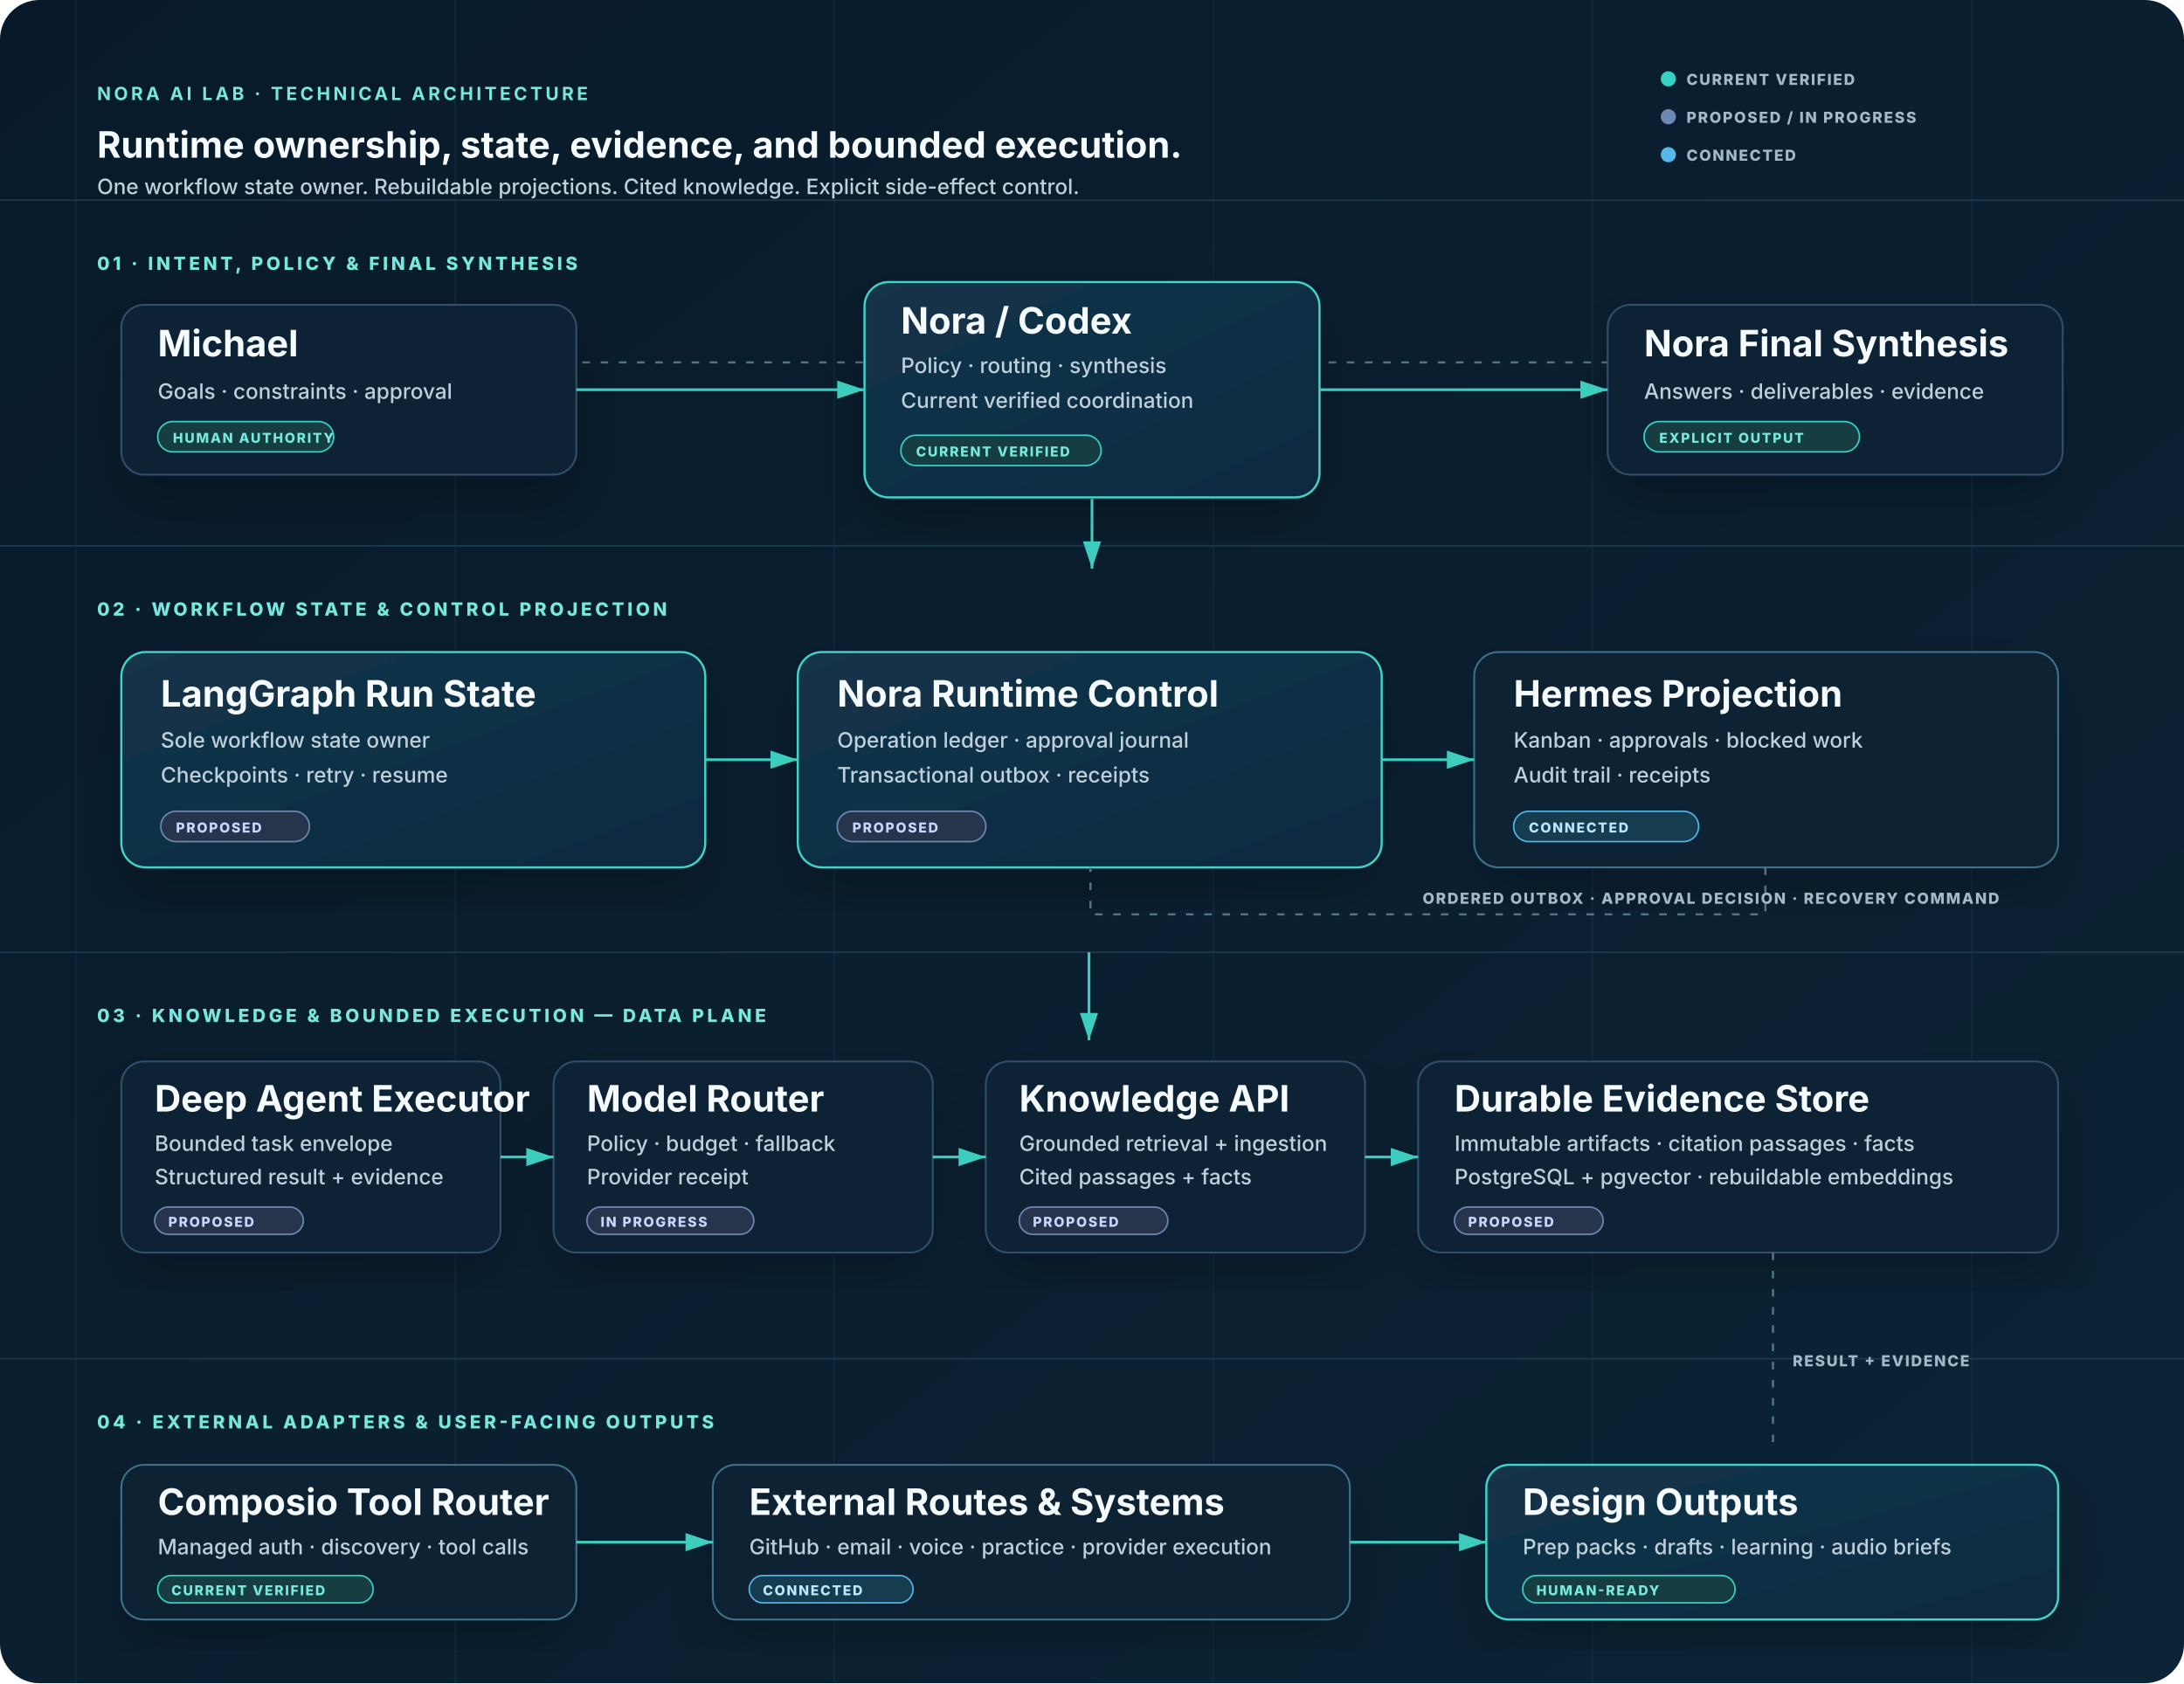
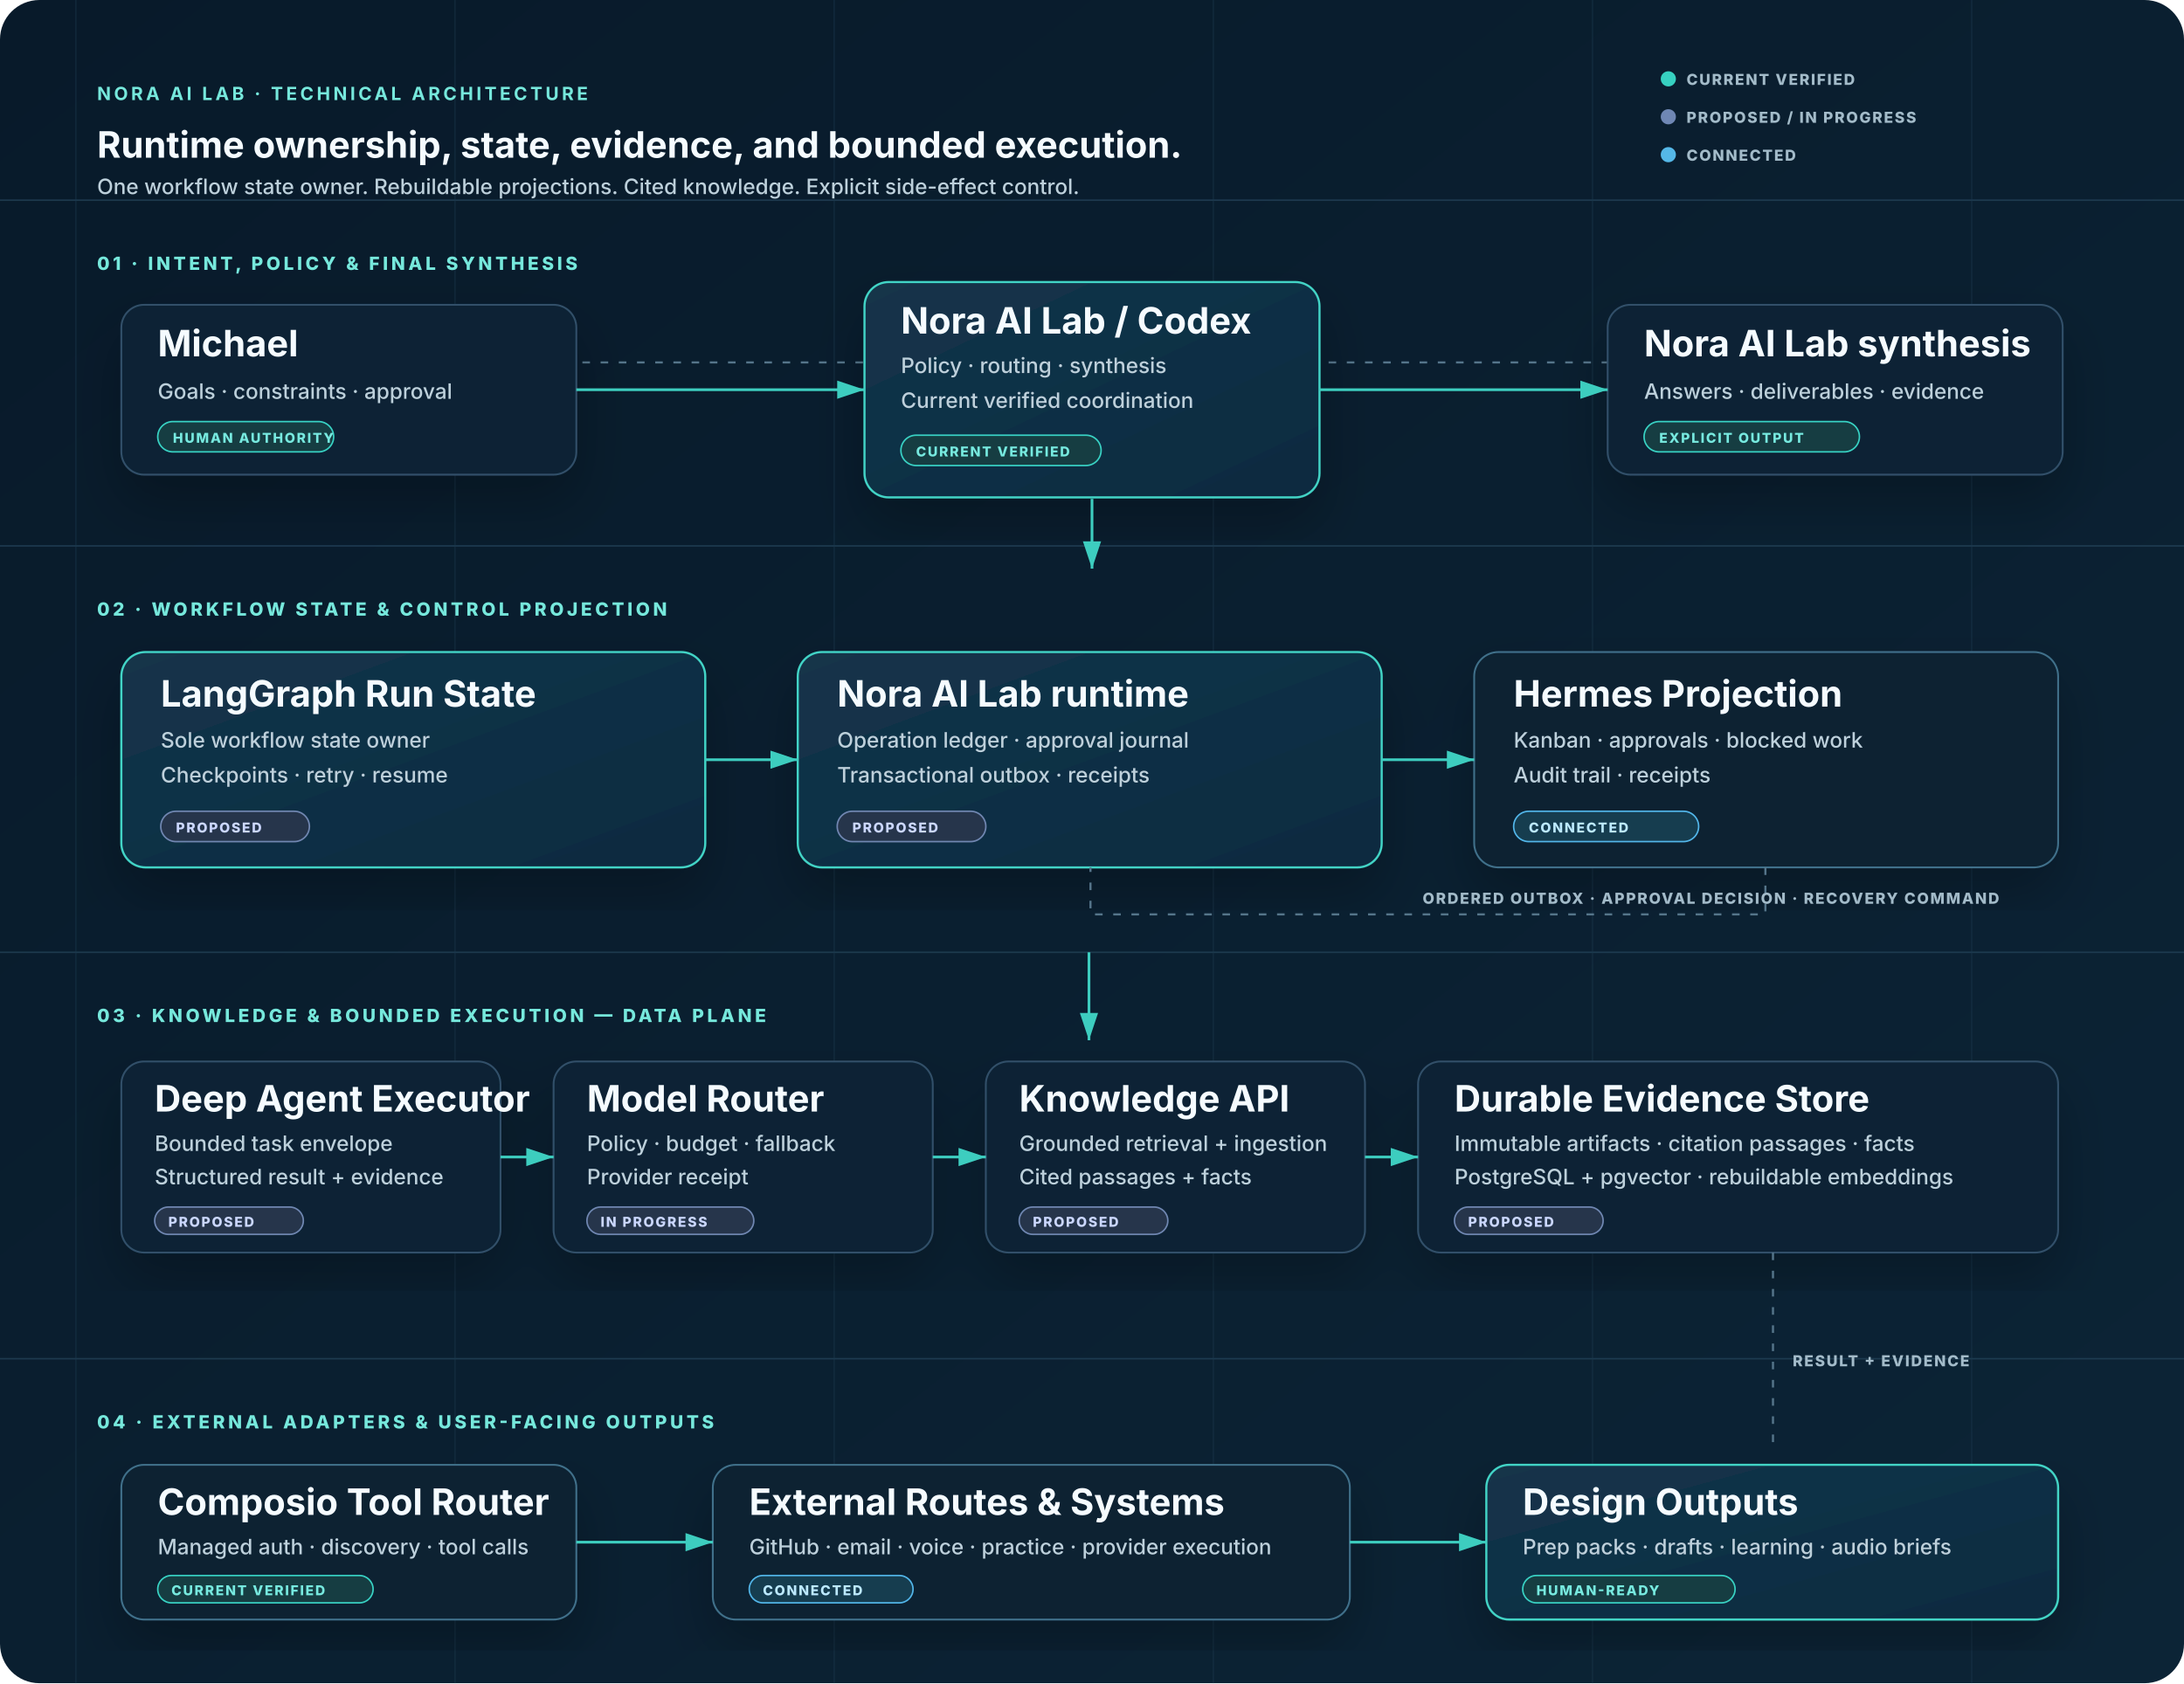
<svg xmlns="http://www.w3.org/2000/svg" viewBox="0 0 1440 1110" role="img" aria-labelledby="title desc">
  <defs>
    <linearGradient id="canvas" x1="0" y1="0" x2="1" y2="1">
      <stop stop-color="#081a2a" />
      <stop offset="1" stop-color="#0c2436" />
    </linearGradient>
    <linearGradient id="core" x1="0" y1="0" x2="1" y2="1">
      <stop stop-color="#12344a" />
      <stop offset="1" stop-color="#102b40" />
    </linearGradient>
    <linearGradient id="accent" x1="0" y1="0" x2="1" y2="1">
      <stop stop-color="#20d4c4" />
      <stop offset="1" stop-color="#49e6c7" />
    </linearGradient>
    <filter id="shadow" x="-20%" y="-20%" width="140%" height="140%">
      <feDropShadow dx="0" dy="18" stdDeviation="18" flood-color="#010914" flood-opacity=".24" />
    </filter>
    <style>
      .sans{font-family:Inter,ui-sans-serif,system-ui,-apple-system,BlinkMacSystemFont,"Segoe UI",sans-serif}.muted{fill:#a3bbc9}.label{font-size:12px;font-weight:750;letter-spacing:2px}.title{fill:#f5fbff;font-size:24px;font-weight:730}.body{fill:#bdd0db;font-size:14px;font-weight:500}.tiny{font-size:10px;font-weight:760;letter-spacing:1px}.pill{font-size:9px;font-weight:800;letter-spacing:1px}.layer{font-size:12px;font-weight:800;letter-spacing:2.1px}.node{fill:#0c2335;stroke:#315069;stroke-width:1.2}.node-core{fill:url(#core);stroke:#42d4c6;stroke-width:1.4}.node-external{fill:#0b2031;stroke:#40708a;stroke-width:1.2}.divider{stroke:#27465b;stroke-width:1}.link{fill:none;stroke:#3dcdbf;stroke-width:1.8}.link-muted{fill:none;stroke:#55758a;stroke-width:1.4;stroke-dasharray:5 7}.status-current{fill:#123e42;stroke:#39d2c4}.status-proposed{fill:#26364c;stroke:#7087b2}.status-connected{fill:#153c50;stroke:#52b6e9}.status-scaffolded{fill:#3a3049;stroke:#b58aed}
    </style>
  </defs>
  <rect width="1440" height="1110" rx="26" fill="url(#canvas)" />
  <path d="M0 132H1440M0 360H1440M0 628H1440M0 896H1440" stroke="#24445a" stroke-opacity=".72" />
  <path d="M50 0V1110M300 0V1110M550 0V1110M800 0V1110M1050 0V1110M1300 0V1110" stroke="#1c384d" stroke-opacity=".42" />
  <text x="64" y="66" class="sans label" fill="#76e8dc">NORA AI LAB · TECHNICAL ARCHITECTURE</text>
  <text x="64" y="104" class="sans title" font-size="32">Runtime ownership, state, evidence, and bounded execution.</text>
  <text x="64" y="128" class="sans body">One workflow state owner. Rebuildable projections. Cited knowledge. Explicit side-effect control.</text>
  <g class="sans" transform="translate(1100 52)">
    <circle cx="0" cy="0" r="5" fill="#37d1c1" />
    <text x="12" y="4" class="tiny muted">CURRENT VERIFIED</text>
    <circle cx="0" cy="25" r="5" fill="#6f87b4" />
    <text x="12" y="29" class="tiny muted">PROPOSED / IN PROGRESS</text>
    <circle cx="0" cy="50" r="5" fill="#55b8e8" />
    <text x="12" y="54" class="tiny muted">CONNECTED</text>
  </g>
  <g class="sans">
    <text x="64" y="178" class="layer" fill="#76e8dc">01 · INTENT, POLICY &amp; FINAL SYNTHESIS</text>
    <path d="M96 239H1344" class="link-muted" />
    <g filter="url(#shadow)">
      <rect x="80" y="201" width="300" height="112" rx="15" class="node" />
      <text x="104" y="235" class="title">Michael</text>
      <text x="104" y="263" class="body">Goals · constraints · approval</text>
      <rect x="104" y="278" width="116" height="20" rx="10" class="status-current" />
      <text x="114" y="292" class="pill" fill="#77e9df">HUMAN AUTHORITY</text>
      <rect x="570" y="186" width="300" height="142" rx="16" class="node-core" />
-       <text x="594" y="220" class="title">Nora / Codex</text>
+       <text x="594" y="220" class="title">Nora AI Lab / Codex</text>
      <text x="594" y="246" class="body">Policy · routing · synthesis</text>
      <text x="594" y="269" class="body">Current verified coordination</text>
      <rect x="594" y="287" width="132" height="20" rx="10" class="status-current" />
      <text x="604" y="301" class="pill" fill="#77e9df">CURRENT VERIFIED</text>
      <rect x="1060" y="201" width="300" height="112" rx="15" class="node" />
-       <text x="1084" y="235" class="title">Nora Final Synthesis</text>
+       <text x="1084" y="235" class="title">Nora AI Lab synthesis</text>
      <text x="1084" y="263" class="body">Answers · deliverables · evidence</text>
      <rect x="1084" y="278" width="142" height="20" rx="10" class="status-current" />
      <text x="1094" y="292" class="pill" fill="#77e9df">EXPLICIT OUTPUT</text>
    </g>
    <path d="M380 257H570M870 257H1060" class="link" />
    <path d="M552 251l18 6-18 6M1042 251l18 6-18 6" fill="#3dcdbf" />
  </g>
  <g class="sans">
    <text x="64" y="406" class="layer" fill="#76e8dc">02 · WORKFLOW STATE &amp; CONTROL PROJECTION</text>
    <path d="M720 329V375" class="link" />
    <path d="M714 357l6 18 6-18" fill="#3dcdbf" />
    <g filter="url(#shadow)">
      <rect x="80" y="430" width="385" height="142" rx="16" class="node-core" />
      <text x="106" y="466" class="title">LangGraph Run State</text>
      <text x="106" y="493" class="body">Sole workflow state owner</text>
      <text x="106" y="516" class="body">Checkpoints · retry · resume</text>
      <rect x="106" y="535" width="98" height="20" rx="10" class="status-proposed" />
      <text x="116" y="549" class="pill" fill="#cbd7ff">PROPOSED</text>
      <rect x="526" y="430" width="385" height="142" rx="16" class="node-core" />
-       <text x="552" y="466" class="title">Nora Runtime Control</text>
+       <text x="552" y="466" class="title">Nora AI Lab runtime</text>
      <text x="552" y="493" class="body">Operation ledger · approval journal</text>
      <text x="552" y="516" class="body">Transactional outbox · receipts</text>
      <rect x="552" y="535" width="98" height="20" rx="10" class="status-proposed" />
      <text x="562" y="549" class="pill" fill="#cbd7ff">PROPOSED</text>
      <rect x="972" y="430" width="385" height="142" rx="16" class="node-external" />
      <text x="998" y="466" class="title">Hermes Projection</text>
      <text x="998" y="493" class="body">Kanban · approvals · blocked work</text>
      <text x="998" y="516" class="body">Audit trail · receipts</text>
      <rect x="998" y="535" width="122" height="20" rx="10" class="status-connected" />
      <text x="1008" y="549" class="pill" fill="#bce9ff">CONNECTED</text>
    </g>
    <path d="M465 501H526M911 501H972" class="link" />
    <path d="M508 495l18 6-18 6M954 495l18 6-18 6" fill="#3dcdbf" />
    <path d="M1164 572V603H719V572" class="link-muted" />
    <text x="938" y="596" class="tiny muted">ORDERED OUTBOX · APPROVAL DECISION · RECOVERY COMMAND</text>
  </g>
  <g class="sans">
    <text x="64" y="674" class="layer" fill="#76e8dc">03 · KNOWLEDGE &amp; BOUNDED EXECUTION — DATA PLANE</text>
    <g filter="url(#shadow)">
      <rect x="80" y="700" width="250" height="126" rx="15" class="node" />
      <text x="102" y="733" class="title" font-size="21">Deep Agent Executor</text>
      <text x="102" y="759" class="body">Bounded task envelope</text>
      <text x="102" y="781" class="body">Structured result + evidence</text>
      <rect x="102" y="796" width="98" height="18" rx="9" class="status-proposed" />
      <text x="111" y="809" class="pill" fill="#cbd7ff">PROPOSED</text>
      <rect x="365" y="700" width="250" height="126" rx="15" class="node" />
      <text x="387" y="733" class="title" font-size="21">Model Router</text>
      <text x="387" y="759" class="body">Policy · budget · fallback</text>
      <text x="387" y="781" class="body">Provider receipt</text>
      <rect x="387" y="796" width="110" height="18" rx="9" class="status-proposed" />
      <text x="396" y="809" class="pill" fill="#cbd7ff">IN PROGRESS</text>
      <rect x="650" y="700" width="250" height="126" rx="15" class="node" />
      <text x="672" y="733" class="title" font-size="21">Knowledge API</text>
      <text x="672" y="759" class="body">Grounded retrieval + ingestion</text>
      <text x="672" y="781" class="body">Cited passages + facts</text>
      <rect x="672" y="796" width="98" height="18" rx="9" class="status-proposed" />
      <text x="681" y="809" class="pill" fill="#cbd7ff">PROPOSED</text>
      <rect x="935" y="700" width="422" height="126" rx="15" class="node" />
      <text x="959" y="733" class="title" font-size="21">Durable Evidence Store</text>
      <text x="959" y="759" class="body">Immutable artifacts · citation passages · facts</text>
      <text x="959" y="781" class="body">PostgreSQL + pgvector · rebuildable embeddings</text>
      <rect x="959" y="796" width="98" height="18" rx="9" class="status-proposed" />
      <text x="968" y="809" class="pill" fill="#cbd7ff">PROPOSED</text>
    </g>
    <path d="M330 763H365M615 763H650M900 763H935" class="link" />
    <path d="M347 757l18 6-18 6M632 757l18 6-18 6M917 757l18 6-18 6" fill="#3dcdbf" />
    <path d="M718 628V686" class="link" />
    <path d="M712 668l6 18 6-18" fill="#3dcdbf" />
  </g>
  <g class="sans">
    <text x="64" y="942" class="layer" fill="#76e8dc">04 · EXTERNAL ADAPTERS &amp; USER-FACING OUTPUTS</text>
    <g filter="url(#shadow)">
      <rect x="80" y="966" width="300" height="102" rx="15" class="node-external" />
      <text x="104" y="999" class="title" font-size="21">Composio Tool Router</text>
      <text x="104" y="1025" class="body">Managed auth · discovery · tool calls</text>
      <rect x="104" y="1039" width="142" height="18" rx="9" class="status-current" />
      <text x="113" y="1052" class="pill" fill="#77e9df">CURRENT VERIFIED</text>
      <rect x="470" y="966" width="420" height="102" rx="15" class="node-external" />
      <text x="494" y="999" class="title" font-size="21">External Routes &amp; Systems</text>
      <text x="494" y="1025" class="body">GitHub · email · voice · practice · provider execution</text>
      <rect x="494" y="1039" width="108" height="18" rx="9" class="status-connected" />
      <text x="503" y="1052" class="pill" fill="#bce9ff">CONNECTED</text>
      <rect x="980" y="966" width="377" height="102" rx="15" class="node-core" />
      <text x="1004" y="999" class="title" font-size="21">Design Outputs</text>
      <text x="1004" y="1025" class="body">Prep packs · drafts · learning · audio briefs</text>
      <rect x="1004" y="1039" width="140" height="18" rx="9" class="status-current" />
      <text x="1013" y="1052" class="pill" fill="#77e9df">HUMAN-READY</text>
    </g>
    <path d="M380 1017H470M890 1017H980" class="link" />
    <path d="M452 1011l18 6-18 6M962 1011l18 6-18 6" fill="#3dcdbf" />
    <path d="M1169 826V952" class="link-muted" />
    <text x="1182" y="901" class="tiny muted">RESULT + EVIDENCE</text>
  </g>
</svg>
